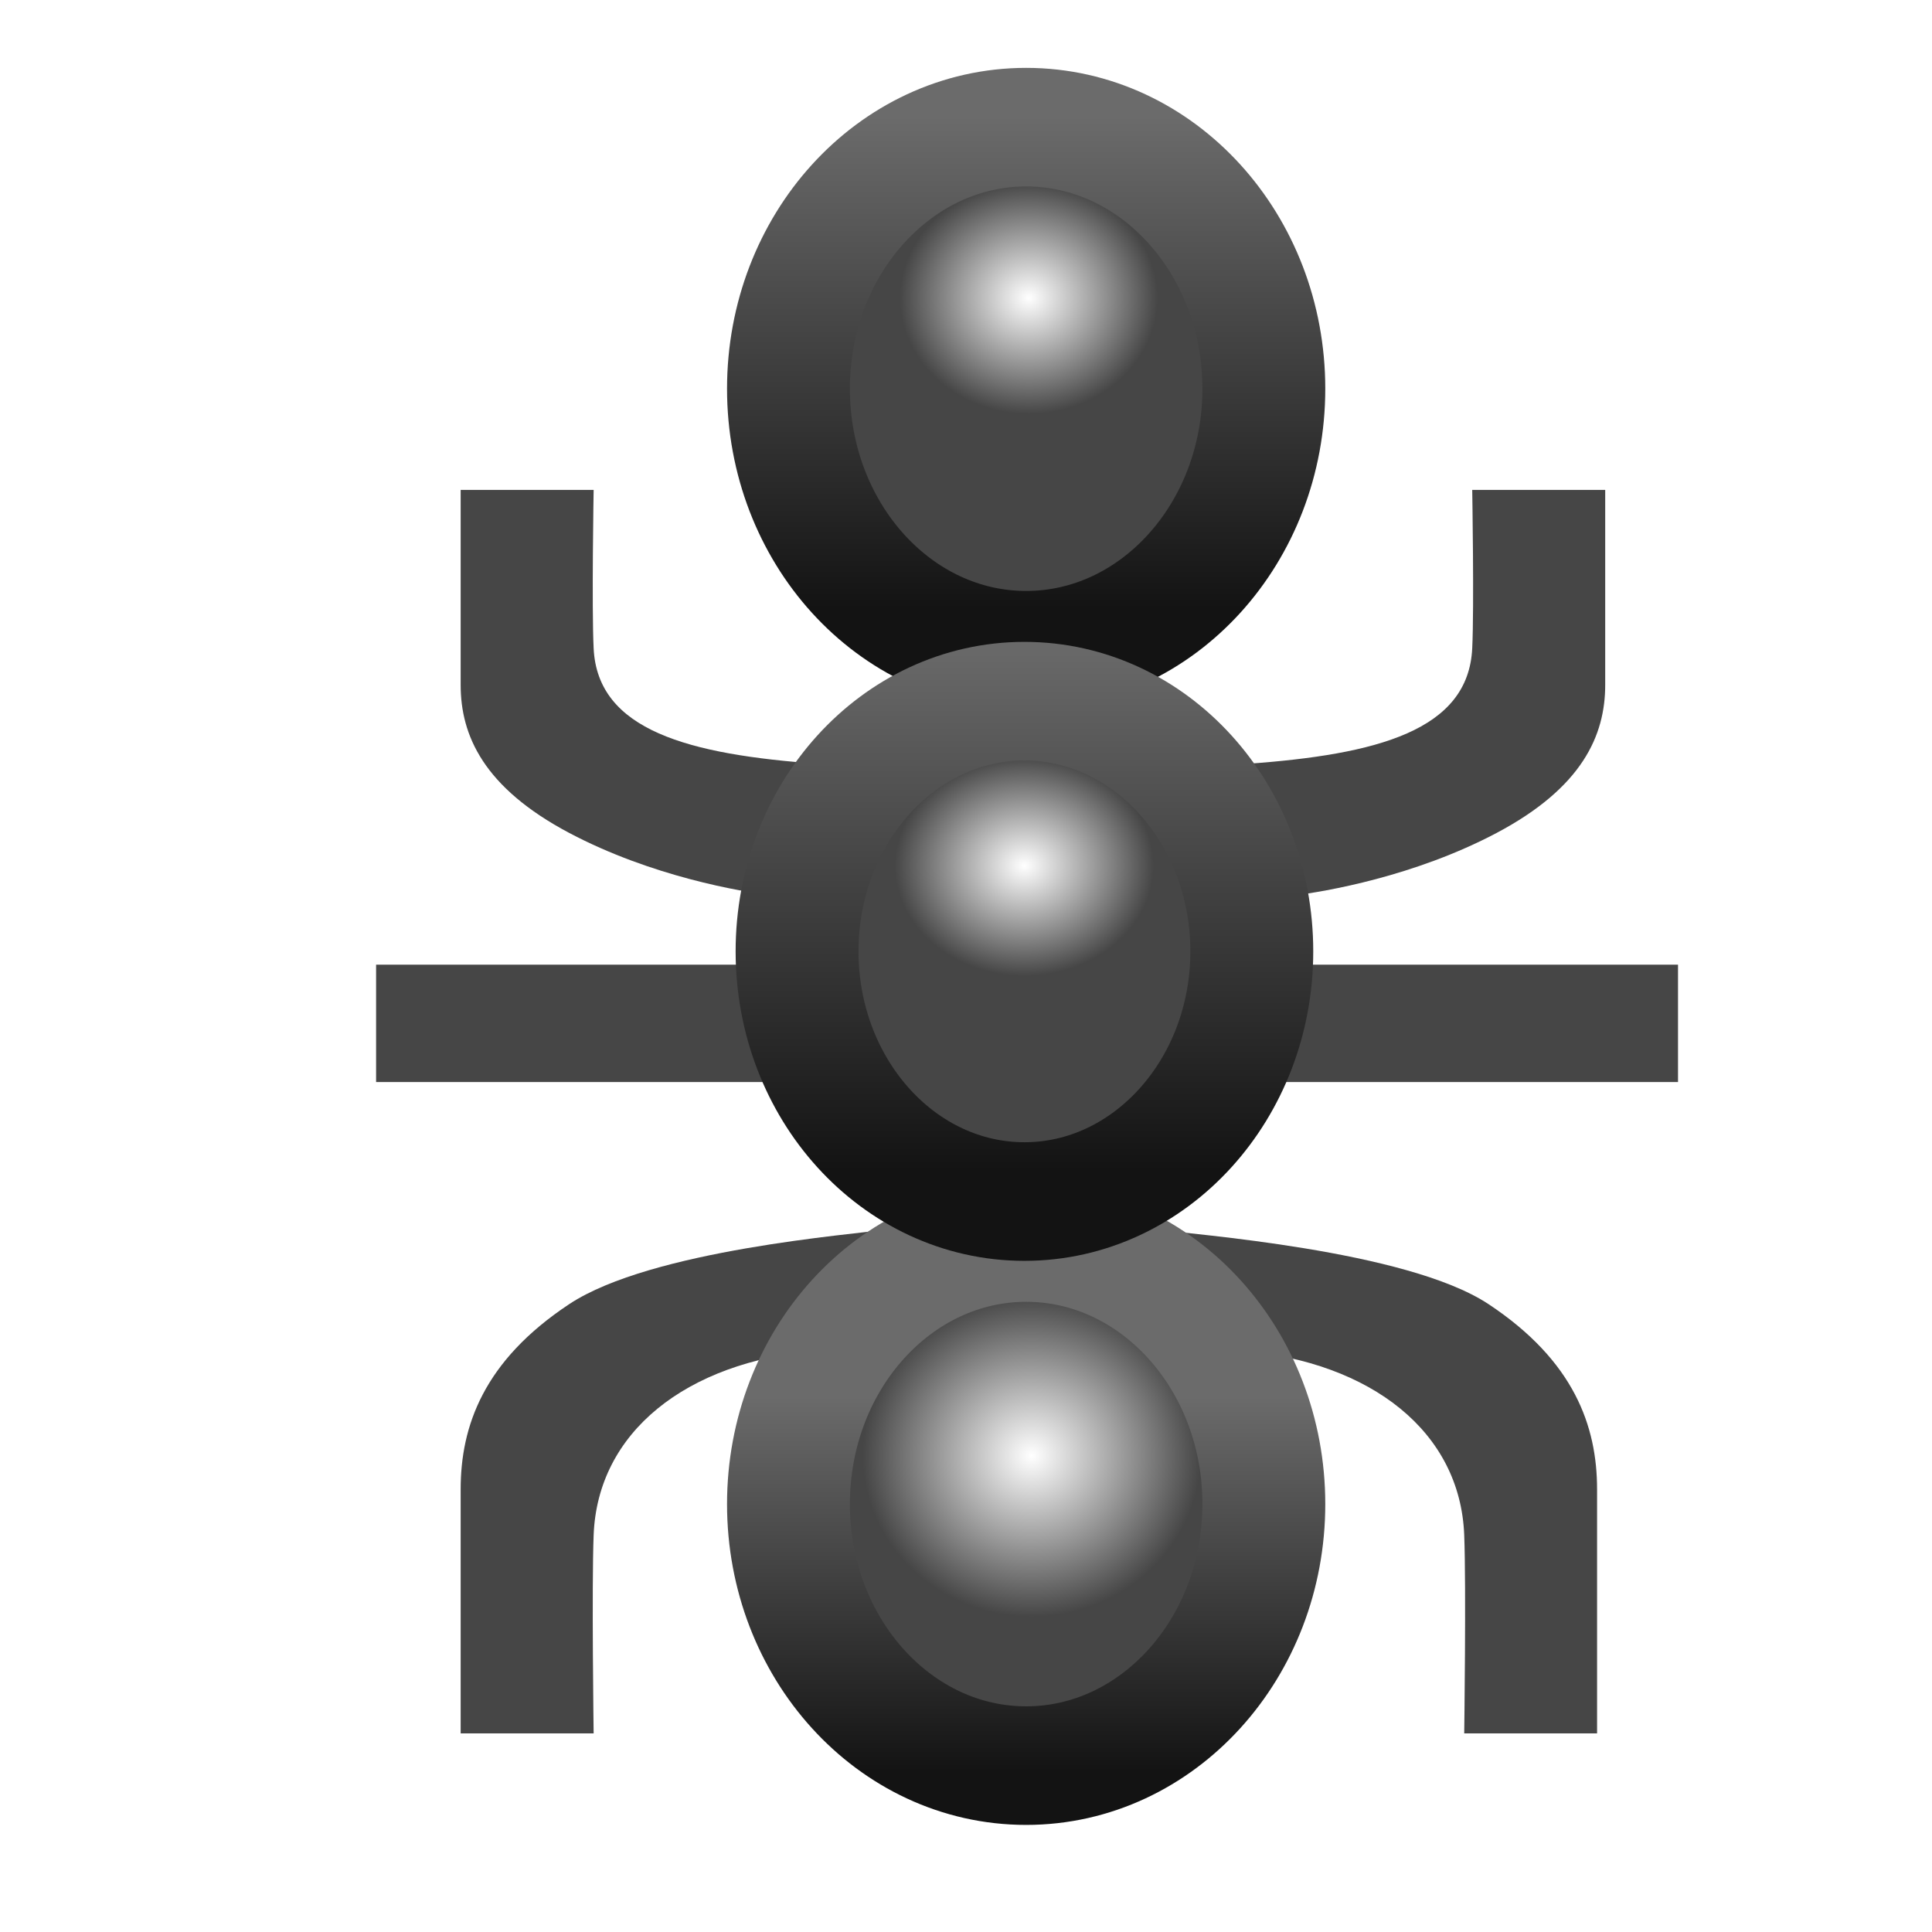
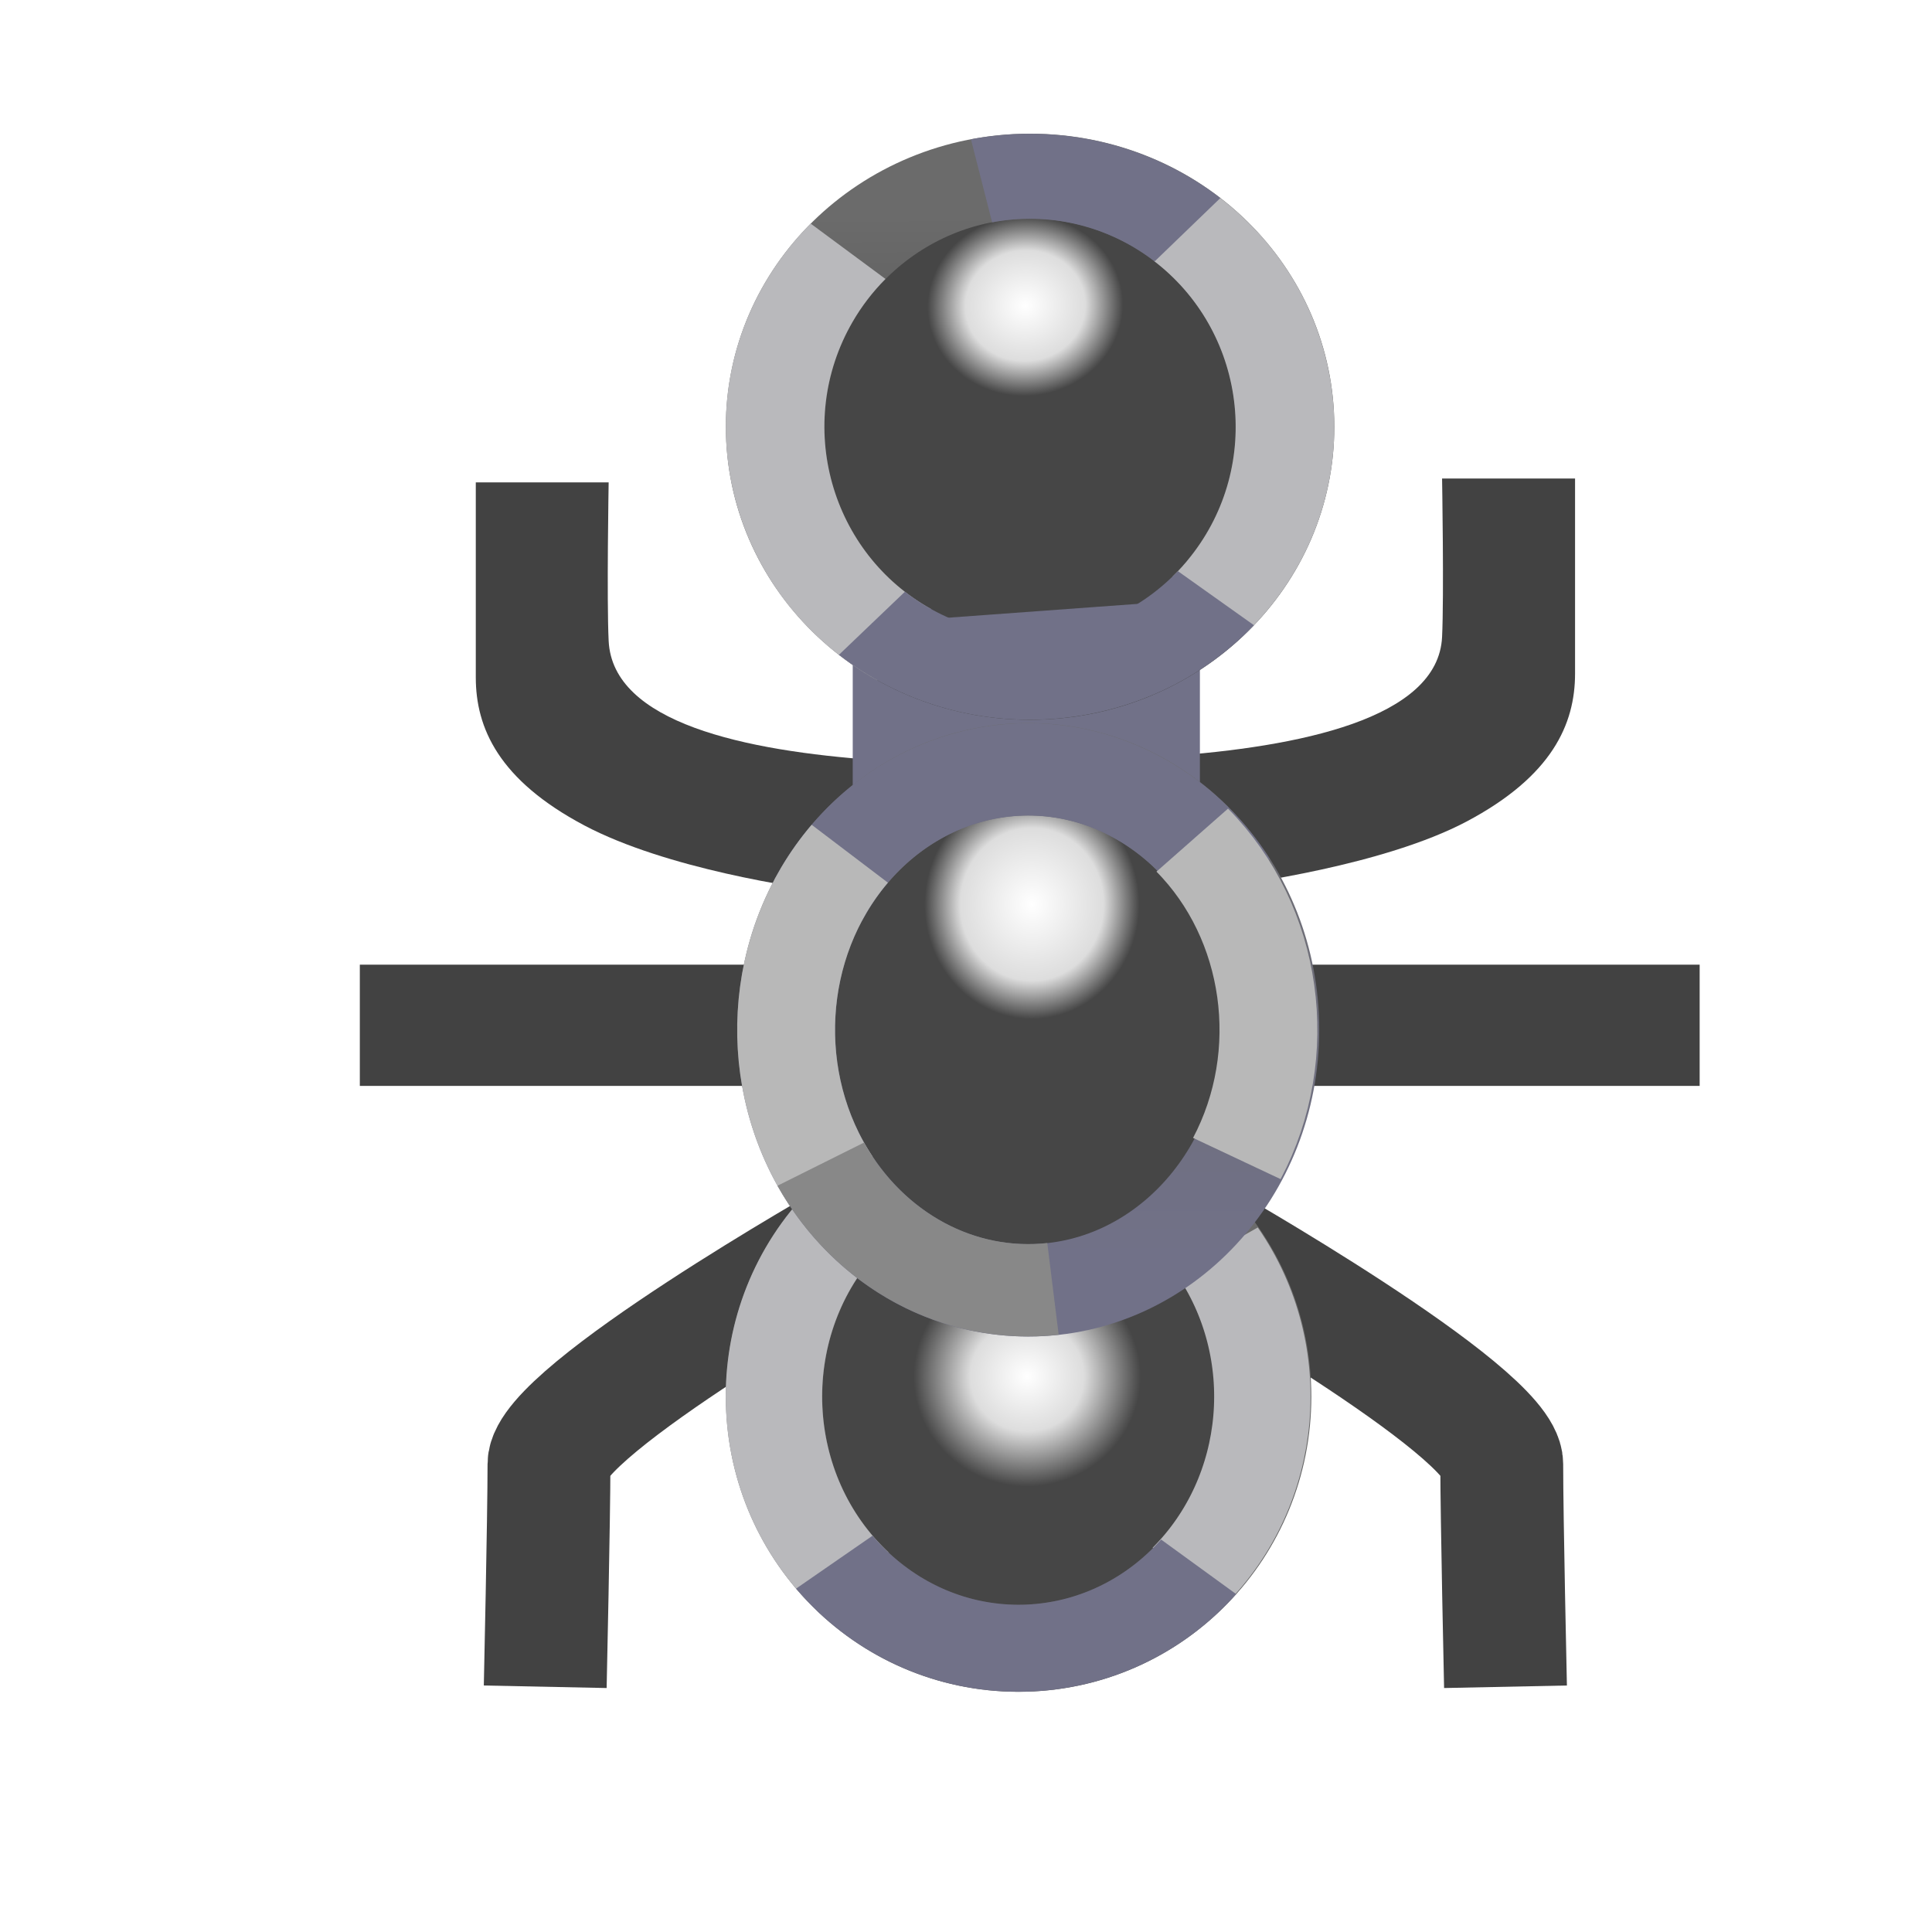
<svg xmlns="http://www.w3.org/2000/svg" xmlns:xlink="http://www.w3.org/1999/xlink" width="16" height="16" id="svg2" version="1.1">
  <defs id="defs4">
-     <radialGradient xlink:href="#linearGradient5328-5" id="radialGradient5366-0" gradientUnits="userSpaceOnUse" gradientTransform="matrix(0.4386055,0,0,0.4087992,4.40384,1.746552)" cx="7.844" cy="3.083" fx="7.844" fy="3.083" r="2.35" />
+     <linearGradient id="linearGradient3866">
+       <stop id="stop3868" offset="0" style="stop-color:#717188;stop-opacity:1" />
+       <stop id="stop3870" offset="1" style="stop-color:#6b6b6b;stop-opacity:1;" />
+     </linearGradient>
+     <linearGradient id="linearGradient3860">
+       <stop id="stop3862" offset="0" style="stop-color:#424242;stop-opacity:1" />
+       <stop id="stop3864" offset="1" style="stop-color:#6b6b6b;stop-opacity:1;" />
+     </linearGradient>
+     <linearGradient id="linearGradient3852">
+       <stop id="stop3854" offset="0" style="stop-color:#ffffff;stop-opacity:1;" />
+       <stop style="stop-color:#dddddd;stop-opacity:1;" offset="0.666" id="stop3856" />
+       <stop id="stop3858" offset="1" style="stop-color:#464646;stop-opacity:1;" />
+     </linearGradient>
+     <linearGradient id="linearGradient3844">
+       <stop id="stop3846" offset="0" style="stop-color:#ffffff;stop-opacity:1;" />
+       <stop style="stop-color:#dddddd;stop-opacity:1;" offset="0.612" id="stop3848" />
+       <stop id="stop3850" offset="1" style="stop-color:#464646;stop-opacity:1;" />
+     </linearGradient>
+     <radialGradient xlink:href="#linearGradient3844" id="radialGradient5366-0" gradientUnits="userSpaceOnUse" gradientTransform="matrix(0.3089145,0.02433326,-0.0270668,0.331368,5.462803,1.717133)" cx="7.738" cy="2.433" fx="7.738" fy="2.433" r="2.35" />
    <linearGradient id="linearGradient5328-5">
      <stop style="stop-color:#ffffff;stop-opacity:1;" offset="0" id="stop5330-9" />
+       <stop id="stop3842" offset="0.5" style="stop-color:#dddddd;stop-opacity:1;" />
      <stop style="stop-color:#464646;stop-opacity:1;" offset="1" id="stop5332-8" />
    </linearGradient>
-     <linearGradient xlink:href="#linearGradient5209-0" id="linearGradient5368-1" gradientUnits="userSpaceOnUse" x1="7.83" y1="5.575" x2="7.83" y2="1.504" />
+     <linearGradient xlink:href="#linearGradient3860" id="linearGradient5368-1" gradientUnits="userSpaceOnUse" x1="7.83" y1="5.575" x2="7.802" y2="1.931" />
    <linearGradient id="linearGradient5209-0">
-       <stop style="stop-color:#131313;stop-opacity:1;" offset="0" id="stop5211-9" />
+       <stop style="stop-color:#4c4c4c;stop-opacity:1" offset="0" id="stop5211-9" />
      <stop style="stop-color:#6b6b6b;stop-opacity:1;" offset="1" id="stop5213-4" />
    </linearGradient>
-     <radialGradient xlink:href="#linearGradient5328-5" id="radialGradient5370-9" gradientUnits="userSpaceOnUse" gradientTransform="matrix(0.5749207,0,0,0.5678434,3.325127,1.624137)" cx="7.899" cy="3.052" fx="7.899" fy="3.052" r="2.35" />
-     <linearGradient xlink:href="#linearGradient5209-0" id="linearGradient5372-5" gradientUnits="userSpaceOnUse" x1="7.83" y1="5.968" x2="7.83" y2="2.87" />
-     <radialGradient xlink:href="#linearGradient5328-5" id="radialGradient5374-4" gradientUnits="userSpaceOnUse" gradientTransform="matrix(0.4605153,0,0,0.4056276,4.220048,1.992399)" cx="7.822" cy="2.527" fx="7.822" fy="2.527" r="2.35" />
-     <linearGradient xlink:href="#linearGradient5209-0" id="linearGradient5376-4" gradientUnits="userSpaceOnUse" x1="7.845" y1="5.653" x2="7.845" y2="1.018" />
+     <radialGradient xlink:href="#linearGradient5328-5" id="radialGradient5370-9" gradientUnits="userSpaceOnUse" gradientTransform="matrix(0.3755342,-2.0140452e-8,1.7614747e-8,0.4029783,4.907933,2.193229)" cx="7.938" cy="3.452" fx="7.938" fy="3.452" r="2.35" />
+     <linearGradient xlink:href="#linearGradient5209-0" id="linearGradient5372-5" gradientUnits="userSpaceOnUse" x1="7.83" y1="5.968" x2="7.889" y2="3.584" />
+     <radialGradient xlink:href="#linearGradient3852" id="radialGradient5374-4" gradientUnits="userSpaceOnUse" gradientTransform="matrix(0.3588271,-0.01458857,0.01251176,0.4053733,4.98387,2.107159)" cx="7.93" cy="1.786" fx="7.93" fy="1.786" r="2.35" />
+     <linearGradient xlink:href="#linearGradient3866" id="linearGradient5376-4" gradientUnits="userSpaceOnUse" x1="7.845" y1="5.653" x2="7.845" y2="1.018" />
    <linearGradient y2="6.984" x2="10.008" y1="5" x1="10" gradientTransform="translate(-15.01562,1046.636)" gradientUnits="userSpaceOnUse" id="linearGradient6323-7" xlink:href="#linearGradient5068-6-9" />
    <linearGradient id="linearGradient5068-6-9">
      <stop id="stop5070-8-0" offset="0" style="stop-color:#ffffff;stop-opacity:1;" />
      <stop id="stop5072-3-6" offset="1" style="stop-color:#ffffff;stop-opacity:0;" />
    </linearGradient>
    <linearGradient gradientTransform="translate(-15.01562,10.2734)" gradientUnits="userSpaceOnUse" y2="1045.347" x2="12" y1="1043.362" x1="12" id="linearGradient5084-3-3" xlink:href="#linearGradient5068-6-9" />
    <linearGradient gradientTransform="translate(-15.01562,10.2734)" gradientUnits="userSpaceOnUse" y2="1043.347" x2="15.008" y1="1043.362" x1="13" id="linearGradient5086-8-0" xlink:href="#linearGradient5068-6-9" />
    <linearGradient gradientTransform="translate(-15.01562,10.2734)" gradientUnits="userSpaceOnUse" y2="1042.362" x2="10.008" y1="1042.362" x1="12" id="linearGradient5082-1-0" xlink:href="#linearGradient5068-6-9" />
    <linearGradient gradientTransform="translate(-15.01562,10.2734)" gradientUnits="userSpaceOnUse" y2="1041.347" x2="8.008" y1="1041.362" x1="10" id="linearGradient5078-8-2" xlink:href="#linearGradient5068-6-9" />
    <linearGradient gradientTransform="translate(-15.01562,10.2734)" gradientUnits="userSpaceOnUse" y2="1038.347" x2="10.008" y1="1040.362" x1="10" id="linearGradient5076-5-2" xlink:href="#linearGradient5068-6-9" />
    <linearGradient gradientTransform="translate(-15.01562,10.2734)" gradientUnits="userSpaceOnUse" y2="1038.347" x2="10.008" y1="1038.362" x1="12" id="linearGradient5074-2-1" xlink:href="#linearGradient5068-6-9" />
    <linearGradient gradientTransform="translate(-15.01562,10.2734)" gradientUnits="userSpaceOnUse" y2="1043.347" x2="14" y1="1041.362" x1="14" id="linearGradient5088-1-4" xlink:href="#linearGradient5068-6-9" />
    <radialGradient xlink:href="#linearGradient4528-9-5-7-9" id="radialGradient3091-1-9-6" gradientUnits="userSpaceOnUse" gradientTransform="matrix(1.850818,-8.813921e-6,8.4531434e-6,1.775059,644.2498,572.6361)" cx="-757.205" cy="-738.838" fx="-757.205" fy="-738.838" r="3.48" />
    <linearGradient id="linearGradient4528-9-5-7-9">
      <stop style="stop-color:#e0c576;stop-opacity:1;" offset="0" id="stop4530-0-5-0-5" />
      <stop style="stop-color:#9e7916;stop-opacity:1" offset="1" id="stop4532-7-9-3-3" />
    </linearGradient>
    <linearGradient xlink:href="#linearGradient6281-8-0-1-6-6-4-2" id="linearGradient3093-5-2-7" gradientUnits="userSpaceOnUse" gradientTransform="matrix(2.319989,0,0,2.319989,10.19969,1043.185)" x1="0.938" y1="4.844" x2="0.938" y2="7.549" />
    <linearGradient id="linearGradient6281-8-0-1-6-6-4-2">
      <stop id="stop6283-0-2-2-1-2-0-1" offset="0" style="stop-color:#f7f9fb;stop-opacity:1" />
      <stop id="stop6285-5-0-9-7-6-9-9" offset="1" style="stop-color:#ffd680;stop-opacity:1" />
    </linearGradient>
+     <radialGradient xlink:href="#linearGradient3844-6" id="radialGradient5366-0-9" gradientUnits="userSpaceOnUse" gradientTransform="matrix(0.3089145,0.02433326,-0.0270668,0.331368,5.462803,1.717133)" cx="7.738" cy="2.433" fx="7.738" fy="2.433" r="2.35" />
+     <linearGradient id="linearGradient3844-6">
+       <stop id="stop3846-3" offset="0" style="stop-color:#ffffff;stop-opacity:1;" />
+       <stop style="stop-color:#dddddd;stop-opacity:1;" offset="0.612" id="stop3848-7" />
+       <stop id="stop3850-1" offset="1" style="stop-color:#464646;stop-opacity:1;" />
+     </linearGradient>
+     <linearGradient xlink:href="#linearGradient3860-2" id="linearGradient5368-1-5" gradientUnits="userSpaceOnUse" x1="7.83" y1="5.575" x2="7.802" y2="1.931" />
+     <linearGradient id="linearGradient3860-2">
+       <stop id="stop3862-3" offset="0" style="stop-color:#424242;stop-opacity:1" />
+       <stop id="stop3864-4" offset="1" style="stop-color:#6b6b6b;stop-opacity:1;" />
+     </linearGradient>
+     <radialGradient xlink:href="#linearGradient3844-0" id="radialGradient5366-0-5" gradientUnits="userSpaceOnUse" gradientTransform="matrix(0.3089145,0.02433326,-0.0270668,0.331368,5.462803,1.717133)" cx="7.738" cy="2.433" fx="7.738" fy="2.433" r="2.35" />
+     <linearGradient id="linearGradient3844-0">
+       <stop id="stop3846-36" offset="0" style="stop-color:#ffffff;stop-opacity:1;" />
+       <stop style="stop-color:#dddddd;stop-opacity:1;" offset="0.612" id="stop3848-6" />
+       <stop id="stop3850-5" offset="1" style="stop-color:#464646;stop-opacity:1;" />
+     </linearGradient>
+     <linearGradient xlink:href="#linearGradient3860-0" id="linearGradient5368-1-0" gradientUnits="userSpaceOnUse" x1="7.83" y1="5.575" x2="7.802" y2="1.931" />
+     <linearGradient id="linearGradient3860-0">
+       <stop id="stop3862-6" offset="0" style="stop-color:#424242;stop-opacity:1" />
+       <stop id="stop3864-0" offset="1" style="stop-color:#6b6b6b;stop-opacity:1;" />
+     </linearGradient>
+     <radialGradient xlink:href="#linearGradient3844-8" id="radialGradient5366-0-7" gradientUnits="userSpaceOnUse" gradientTransform="matrix(0.3089145,0.02433326,-0.0270668,0.331368,5.462803,1.717133)" cx="7.738" cy="2.433" fx="7.738" fy="2.433" r="2.35" />
+     <linearGradient id="linearGradient3844-8">
+       <stop id="stop3846-1" offset="0" style="stop-color:#ffffff;stop-opacity:1;" />
+       <stop style="stop-color:#dddddd;stop-opacity:1;" offset="0.612" id="stop3848-4" />
+       <stop id="stop3850-19" offset="1" style="stop-color:#464646;stop-opacity:1;" />
+     </linearGradient>
+     <linearGradient xlink:href="#linearGradient3860-4" id="linearGradient5368-1-8" gradientUnits="userSpaceOnUse" x1="7.83" y1="5.575" x2="7.802" y2="1.931" />
+     <linearGradient id="linearGradient3860-4">
+       <stop id="stop3862-30" offset="0" style="stop-color:#424242;stop-opacity:1" />
+       <stop id="stop3864-9" offset="1" style="stop-color:#6b6b6b;stop-opacity:1;" />
+     </linearGradient>
+     <radialGradient xlink:href="#linearGradient3844-3" id="radialGradient5366-0-8" gradientUnits="userSpaceOnUse" gradientTransform="matrix(0.3089145,0.02433326,-0.0270668,0.331368,5.462803,1.717133)" cx="7.738" cy="2.433" fx="7.738" fy="2.433" r="2.35" />
+     <linearGradient id="linearGradient3844-3">
+       <stop id="stop3846-7" offset="0" style="stop-color:#ffffff;stop-opacity:1;" />
+       <stop style="stop-color:#dddddd;stop-opacity:1;" offset="0.612" id="stop3848-3" />
+       <stop id="stop3850-3" offset="1" style="stop-color:#464646;stop-opacity:1;" />
+     </linearGradient>
+     <linearGradient xlink:href="#linearGradient3860-9" id="linearGradient5368-1-7" gradientUnits="userSpaceOnUse" x1="7.83" y1="5.575" x2="7.802" y2="1.931" />
+     <linearGradient id="linearGradient3860-9">
+       <stop id="stop3862-5" offset="0" style="stop-color:#424242;stop-opacity:1" />
+       <stop id="stop3864-2" offset="1" style="stop-color:#6b6b6b;stop-opacity:1;" />
+     </linearGradient>
+     <radialGradient xlink:href="#linearGradient3852-6" id="radialGradient5374-4-8" gradientUnits="userSpaceOnUse" gradientTransform="matrix(0.3588271,-0.01458857,0.01251176,0.4053733,4.98387,2.107159)" cx="7.727" cy="2.862" fx="7.727" fy="2.862" r="2.35" />
+     <linearGradient id="linearGradient3852-6">
+       <stop id="stop3854-9" offset="0" style="stop-color:#ffffff;stop-opacity:1;" />
+       <stop style="stop-color:#dddddd;stop-opacity:1;" offset="0.666" id="stop3856-8" />
+       <stop id="stop3858-2" offset="1" style="stop-color:#464646;stop-opacity:1;" />
+     </linearGradient>
+     <linearGradient xlink:href="#linearGradient3866-8" id="linearGradient5376-4-1" gradientUnits="userSpaceOnUse" x1="7.845" y1="5.653" x2="7.845" y2="1.018" />
+     <linearGradient id="linearGradient3866-8">
+       <stop id="stop3868-1" offset="0" style="stop-color:#717188;stop-opacity:1" />
+       <stop id="stop3870-1" offset="1" style="stop-color:#6b6b6b;stop-opacity:1;" />
+     </linearGradient>
+     <linearGradient y2="1.018" x2="7.845" y1="5.653" x1="7.845" gradientUnits="userSpaceOnUse" id="linearGradient4515" xlink:href="#linearGradient3866-8" />
+     <radialGradient xlink:href="#linearGradient3852-4" id="radialGradient5374-4-7" gradientUnits="userSpaceOnUse" gradientTransform="matrix(0.3588271,-0.01458857,0.01251176,0.4053733,4.98387,2.107159)" cx="7.93" cy="1.786" fx="7.93" fy="1.786" r="2.35" />
+     <linearGradient id="linearGradient3852-4">
+       <stop id="stop3854-0" offset="0" style="stop-color:#ffffff;stop-opacity:1;" />
+       <stop style="stop-color:#dddddd;stop-opacity:1;" offset="0.666" id="stop3856-5" />
+       <stop id="stop3858-8" offset="1" style="stop-color:#464646;stop-opacity:1;" />
+     </linearGradient>
+     <linearGradient xlink:href="#linearGradient3866-7" id="linearGradient5376-4-6" gradientUnits="userSpaceOnUse" x1="7.845" y1="5.653" x2="7.845" y2="1.018" />
+     <linearGradient id="linearGradient3866-7">
+       <stop id="stop3868-0" offset="0" style="stop-color:#717188;stop-opacity:1" />
+       <stop id="stop3870-7" offset="1" style="stop-color:#6b6b6b;stop-opacity:1;" />
+     </linearGradient>
+     <radialGradient xlink:href="#linearGradient3852-5" id="radialGradient5374-4-3" gradientUnits="userSpaceOnUse" gradientTransform="matrix(0.3588271,-0.01458857,0.01251176,0.4053733,4.98387,2.107159)" cx="7.93" cy="1.786" fx="7.93" fy="1.786" r="2.35" />
+     <linearGradient id="linearGradient3852-5">
+       <stop id="stop3854-1" offset="0" style="stop-color:#ffffff;stop-opacity:1;" />
+       <stop style="stop-color:#dddddd;stop-opacity:1;" offset="0.666" id="stop3856-6" />
+       <stop id="stop3858-4" offset="1" style="stop-color:#464646;stop-opacity:1;" />
+     </linearGradient>
+     <linearGradient xlink:href="#linearGradient3866-3" id="linearGradient5376-4-0" gradientUnits="userSpaceOnUse" x1="7.845" y1="5.653" x2="7.845" y2="1.018" />
+     <linearGradient id="linearGradient3866-3">
+       <stop id="stop3868-6" offset="0" style="stop-color:#717188;stop-opacity:1" />
+       <stop id="stop3870-4" offset="1" style="stop-color:#6b6b6b;stop-opacity:1;" />
+     </linearGradient>
+     <radialGradient xlink:href="#linearGradient5328-5-9" id="radialGradient5370-9-4" gradientUnits="userSpaceOnUse" gradientTransform="matrix(0.3755342,-2.0140452e-8,1.7614747e-8,0.4029783,4.907933,2.193229)" cx="7.938" cy="3.452" fx="7.938" fy="3.452" r="2.35" />
+     <linearGradient id="linearGradient5328-5-9">
+       <stop style="stop-color:#ffffff;stop-opacity:1;" offset="0" id="stop5330-9-7" />
+       <stop id="stop3842-2" offset="0.5" style="stop-color:#dddddd;stop-opacity:1;" />
+       <stop style="stop-color:#464646;stop-opacity:1;" offset="1" id="stop5332-8-3" />
+     </linearGradient>
+     <linearGradient xlink:href="#linearGradient5209-0-2" id="linearGradient5372-5-0" gradientUnits="userSpaceOnUse" x1="7.83" y1="5.968" x2="7.889" y2="3.584" />
+     <linearGradient id="linearGradient5209-0-2">
+       <stop style="stop-color:#4c4c4c;stop-opacity:1" offset="0" id="stop5211-9-4" />
+       <stop style="stop-color:#6b6b6b;stop-opacity:1;" offset="1" id="stop5213-4-2" />
+     </linearGradient>
+     <radialGradient xlink:href="#linearGradient5328-5-4" id="radialGradient5370-9-6" gradientUnits="userSpaceOnUse" gradientTransform="matrix(0.3755342,-2.0140452e-8,1.7614747e-8,0.4029783,4.907933,2.193229)" cx="7.938" cy="3.452" fx="7.938" fy="3.452" r="2.35" />
+     <linearGradient id="linearGradient5328-5-4">
+       <stop style="stop-color:#ffffff;stop-opacity:1;" offset="0" id="stop5330-9-9" />
+       <stop id="stop3842-7" offset="0.5" style="stop-color:#dddddd;stop-opacity:1;" />
+       <stop style="stop-color:#464646;stop-opacity:1;" offset="1" id="stop5332-8-0" />
+     </linearGradient>
+     <linearGradient xlink:href="#linearGradient5209-0-7" id="linearGradient5372-5-6" gradientUnits="userSpaceOnUse" x1="7.83" y1="5.968" x2="7.889" y2="3.584" />
+     <linearGradient id="linearGradient5209-0-7">
+       <stop style="stop-color:#4c4c4c;stop-opacity:1" offset="0" id="stop5211-9-9" />
+       <stop style="stop-color:#6b6b6b;stop-opacity:1;" offset="1" id="stop5213-4-4" />
+     </linearGradient>
  </defs>
  <g id="layer1" style="display:inline" transform="translate(0,-1036.362)">
    <g style="display:inline" id="g5354" transform="matrix(1.036031,0,0,1,-12.63616,-0.3178619)">
-       <path style="fill:#464646;fill-opacity:1;stroke:none;display:inline" d="m 15.88,1051.035 1.062,0 c 0,0 -0.016,-1.214 0,-1.642 0.031,-0.851 0.736,-1.432 1.782,-1.528 l 0.56,-1.003 c -0.26,0.041 -1.88,0.168 -2.537,0.618 -0.685,0.47 -0.868,1.011 -0.868,1.534 0,0.85 0,2.021 0,2.021 z" id="path5232-8" />
-       <path style="fill:#464646;fill-opacity:1;stroke:none" d="m 15.88,1040.737 1.062,0 c 0,0 -0.016,0.971 0,1.312 0.031,0.68 0.758,0.88 1.804,0.957 l -0.369,1.091 c -0.26,-0.033 -0.973,-0.159 -1.63,-0.519 -0.685,-0.376 -0.868,-0.808 -0.868,-1.226 0,-0.679 0,-1.615 0,-1.615 z" id="path5232" />
-       <path style="fill:#464646;fill-opacity:1;stroke:none;display:inline" d="m 24.963,1051.035 -1.062,0 c 0,0 0.016,-1.214 0,-1.642 -0.031,-0.851 -0.736,-1.432 -1.782,-1.528 l -0.671,-1.003 c 0.26,0.041 1.991,0.168 2.647,0.618 0.685,0.47 0.868,1.011 0.868,1.534 0,0.85 0,2.021 0,2.021 z" id="path5232-8-6" />
-       <rect style="fill:#464646;fill-opacity:1;stroke:none" id="rect5291" width="3.469" height="0.972" x="15.203" y="1044.669" />
-       <rect style="fill:#464646;fill-opacity:1;stroke:none;display:inline" id="rect5291-0" width="3.469" height="0.972" x="22.141" y="1044.669" />
-       <path style="fill:#464646;fill-opacity:1;stroke:none;display:inline" d="m 25.027,1040.737 -1.062,0 c 0,0 0.016,0.971 0,1.312 -0.031,0.68 -0.758,0.88 -1.804,0.957 l 0.369,1.091 c 0.26,-0.033 0.973,-0.159 1.63,-0.519 0.685,-0.376 0.868,-0.808 0.868,-1.226 0,-0.679 0,-1.615 0,-1.615 z" id="path5232-0" />
-       <g id="g5221" transform="translate(2.754507,0)">
-         <path transform="translate(9.82183,1036.141)" d="m 9.723,3.758 c 0,1.196 -0.851,2.166 -1.9,2.166 -1.05,0 -1.9,-0.97 -1.9,-2.166 0,-1.196 0.851,-2.166 1.9,-2.166 1.05,0 1.9,0.97 1.9,2.166 z" id="path5160" style="fill:url(#radialGradient5366-0);fill-opacity:1;stroke:url(#linearGradient5368-1);stroke-width:0.982;stroke-miterlimit:4;stroke-opacity:1;stroke-dasharray:none" />
-         <path transform="translate(9.82183,1045.378)" d="m 9.723,3.758 c 0,1.196 -0.851,2.166 -1.9,2.166 -1.05,0 -1.9,-0.97 -1.9,-2.166 0,-1.196 0.851,-2.166 1.9,-2.166 1.05,0 1.9,0.97 1.9,2.166 z" id="path5160-4" style="fill:url(#radialGradient5370-9);fill-opacity:1;stroke:url(#linearGradient5372-5);stroke-width:0.982;stroke-miterlimit:4;stroke-opacity:1;stroke-dasharray:none;display:inline" />
-         <path transform="matrix(0.9565447,0,0,0.9565447,10.14801,1040.964)" d="m 9.723,3.758 c 0,1.196 -0.851,2.166 -1.9,2.166 -1.05,0 -1.9,-0.97 -1.9,-2.166 0,-1.196 0.851,-2.166 1.9,-2.166 1.05,0 1.9,0.97 1.9,2.166 z" id="path5160-2" style="fill:url(#radialGradient5374-4);fill-opacity:1;stroke:url(#linearGradient5376-4);stroke-width:1.027;stroke-miterlimit:4;stroke-opacity:1;stroke-dasharray:none;display:inline" />
+       <path style="fill:#424242;fill-opacity:1;stroke:none" d="m 16,1040.675 1.062,0 c 0,0 -0.016,0.971 0,1.312 0.031,0.68 1.089,0.911 2.136,0.988 l -0.369,1.091 c -0.26,-0.033 -1.305,-0.191 -1.961,-0.55 -0.685,-0.376 -0.868,-0.808 -0.868,-1.226 0,-0.679 0,-1.615 0,-1.615 z" id="path5232" />
+       <rect style="fill:#424242;fill-opacity:1;stroke:none" id="rect5291" width="3.599" height="1.004" x="15.073" y="1044.669" />
+       <path style="fill:none;stroke:#424242;stroke-width:0.982px;stroke-linecap:butt;stroke-linejoin:round;stroke-opacity:1" d="m 21.758,1046.93 c 0,0 2.443,1.434 2.443,1.875 0,0.441 0.03,1.844 0.03,1.844" id="path3990" />
+       <rect style="fill:#424242;fill-opacity:1;stroke:none;display:inline" id="rect5291-0" width="3.581" height="1.004" x="22.202" y="1044.669" />
+       <path style="fill:#424242;fill-opacity:1;stroke:none;display:inline" d="m 24.786,1040.643 -1.062,0 c 0,0 0.016,0.971 0,1.312 -0.031,0.68 -1.15,0.911 -2.196,0.988 l 0.369,1.091 c 0.26,-0.033 1.366,-0.191 2.022,-0.55 0.685,-0.376 0.868,-0.808 0.868,-1.226 0,-0.679 0,-1.615 0,-1.615 z" id="path5232-0" />
+       <path style="fill:none;stroke:#424242;stroke-width:0.982px;stroke-linecap:butt;stroke-linejoin:round;stroke-opacity:1;display:inline" d="m 19.028,1046.93 c 0,0 -2.443,1.434 -2.443,1.875 0,0.441 -0.03,1.844 -0.03,1.844" id="path3990-6" />
+       <g id="g5221" transform="matrix(1.22677,0,0,1,-0.6977351,0)">
+         <rect style="fill:#717188;fill-opacity:1;stroke:none" id="rect4812" width="2.875" height="1.5" x="7.062" y="5.031" transform="matrix(0.7867998,0,0,1,10.51089,1036.68)" />
+         <path transform="matrix(0.874162,0,0,0.9579521,10.3844,1036.614)" d="m 9.723,3.758 c 0,1.196 -0.851,2.166 -1.9,2.166 -1.05,0 -1.9,-0.97 -1.9,-2.166 0,-1.196 0.851,-2.166 1.9,-2.166 1.05,0 1.9,0.97 1.9,2.166 z" id="path5160" style="fill:url(#radialGradient5366-0);fill-opacity:1;stroke:url(#linearGradient5368-1);stroke-width:0.735;stroke-miterlimit:4;stroke-opacity:1;stroke-dasharray:none" />
+         <path transform="matrix(0.8385999,0,0,0.9622282,10.58764,1044.63)" d="m 9.723,3.758 c 0,1.196 -0.851,2.166 -1.9,2.166 -1.05,0 -1.9,-0.97 -1.9,-2.166 0,-1.196 0.851,-2.166 1.9,-2.166 1.05,0 1.9,0.97 1.9,2.166 z" id="path5160-4" style="fill:url(#radialGradient5370-9);fill-opacity:1;stroke:url(#linearGradient5372-5);stroke-width:0.749;stroke-miterlimit:4;stroke-opacity:1;stroke-dasharray:none;display:inline" />
+         <path transform="matrix(-0.8385998,0,0,0.9622282,23.70244,1044.63)" d="M 6.496,5.309 C 5.824,4.563 5.731,3.37 6.275,2.501" id="path5160-4-3-3" style="fill:none;stroke:#b9b9bc;stroke-width:0.749;stroke-miterlimit:4;stroke-opacity:1;stroke-dasharray:none;display:inline" />
+         <path transform="matrix(0.874162,0,0,0.9579521,10.3844,1036.614)" d="M 6.884,5.642 C 5.972,5.051 5.652,3.73 6.17,2.689 6.251,2.526 6.351,2.375 6.466,2.241" id="path5160-8" style="fill:none;stroke:#b9b9bc;stroke-width:0.735;stroke-miterlimit:4;stroke-opacity:1;stroke-dasharray:none;display:inline" />
+         <path transform="matrix(0.874162,0,0,0.9579521,10.3844,1036.614)" d="M 8.989,2.049 C 9.817,2.783 9.967,4.143 9.323,5.087 9.273,5.161 9.219,5.23 9.161,5.296" id="path5160-18" style="fill:none;stroke:#b9b9bc;stroke-width:0.735;stroke-miterlimit:4;stroke-opacity:1;stroke-dasharray:none;display:inline" />
+         <path transform="matrix(0.874162,0,0,0.9579521,10.3844,1036.614)" d="M 9.208,5.24 C 8.532,6.06 7.418,6.155 6.644,5.457" id="path5160-1" style="fill:#717188;fill-opacity:1;stroke:#717188;stroke-width:0.735;stroke-miterlimit:4;stroke-opacity:1;stroke-dasharray:none;display:inline" />
+         <path transform="matrix(0.874162,0,0,0.9579521,10.3844,1036.614)" d="M 7.461,1.632 C 8.002,1.513 8.562,1.667 8.996,2.055" id="path5160-1-9" style="fill:none;stroke:#717188;stroke-width:0.735;stroke-miterlimit:4;stroke-opacity:1;stroke-dasharray:none;display:inline" />
+         <path transform="matrix(0.8385998,0,0,0.9622282,10.58764,1044.63)" d="M 6.542,5.358 C 5.766,4.552 5.711,3.182 6.418,2.299 c 0.013,-0.017 0.027,-0.033 0.041,-0.049" id="path5160-4-3" style="fill:none;stroke:#b9b9bc;stroke-width:0.749;stroke-miterlimit:4;stroke-opacity:1;stroke-dasharray:none;display:inline" />
+         <path transform="matrix(0.8385998,0,0,0.9622282,10.58764,1044.63)" d="M 9.222,5.223 C 8.513,6.104 7.311,6.162 6.537,5.354 6.486,5.3 6.437,5.243 6.391,5.183" id="path5160-4-2" style="fill:none;stroke:#717188;stroke-width:0.749;stroke-miterlimit:4;stroke-opacity:1;stroke-dasharray:none;display:inline" />
+         <g id="g4814">
+           <path style="fill:url(#radialGradient5374-4);fill-opacity:1;stroke:url(#linearGradient5376-4);stroke-width:0.768;stroke-miterlimit:4;stroke-opacity:1;stroke-dasharray:none;display:inline" id="path5160-2" d="m 9.723,3.758 c 0,1.196 -0.851,2.166 -1.9,2.166 -1.05,0 -1.9,-0.97 -1.9,-2.166 0,-1.196 0.851,-2.166 1.9,-2.166 1.05,0 1.9,0.97 1.9,2.166 z" transform="matrix(0.8300827,0,0,0.9961135,10.71719,1041.465)" />
+           <path style="fill:none;stroke:#717188;stroke-width:0.768;stroke-miterlimit:4;stroke-opacity:1;stroke-dasharray:none;display:inline" id="path5160-2-6" d="M 6.173,2.683 C 6.694,1.645 7.855,1.285 8.766,1.879 9.015,2.041 9.228,2.265 9.39,2.535" transform="matrix(0.8300828,0,0,0.9961135,10.71719,1041.465)" />
+           <path style="fill:none;stroke:#b8b8b8;stroke-width:0.768;stroke-miterlimit:4;stroke-opacity:1;stroke-dasharray:none;display:inline" id="path5160-2-3" d="M 6.276,5.017 C 5.754,4.184 5.815,3.049 6.422,2.294" transform="matrix(0.8300828,0,0,0.9961135,10.71719,1041.465)" />
+           <path style="fill:none;stroke:#b8b8b8;stroke-width:0.768;stroke-miterlimit:4;stroke-opacity:1;stroke-dasharray:none;display:inline" id="path5160-2-3-5" d="M 6.17,4.828 C 5.737,3.96 5.881,2.866 6.52,2.181" transform="matrix(-0.8300828,0,0,0.9961135,23.69161,1041.465)" />
+           <path style="fill:none;stroke:#888888;stroke-width:0.768;stroke-miterlimit:4;stroke-opacity:1;stroke-dasharray:none;display:inline" id="path5160-2-3-6" d="M 8.017,5.912 C 7.284,5.998 6.574,5.594 6.194,4.875" transform="matrix(0.8300828,0,0,0.9961135,10.71719,1041.465)" />
+         </g>
      </g>
    </g>
  </g>
</svg>
